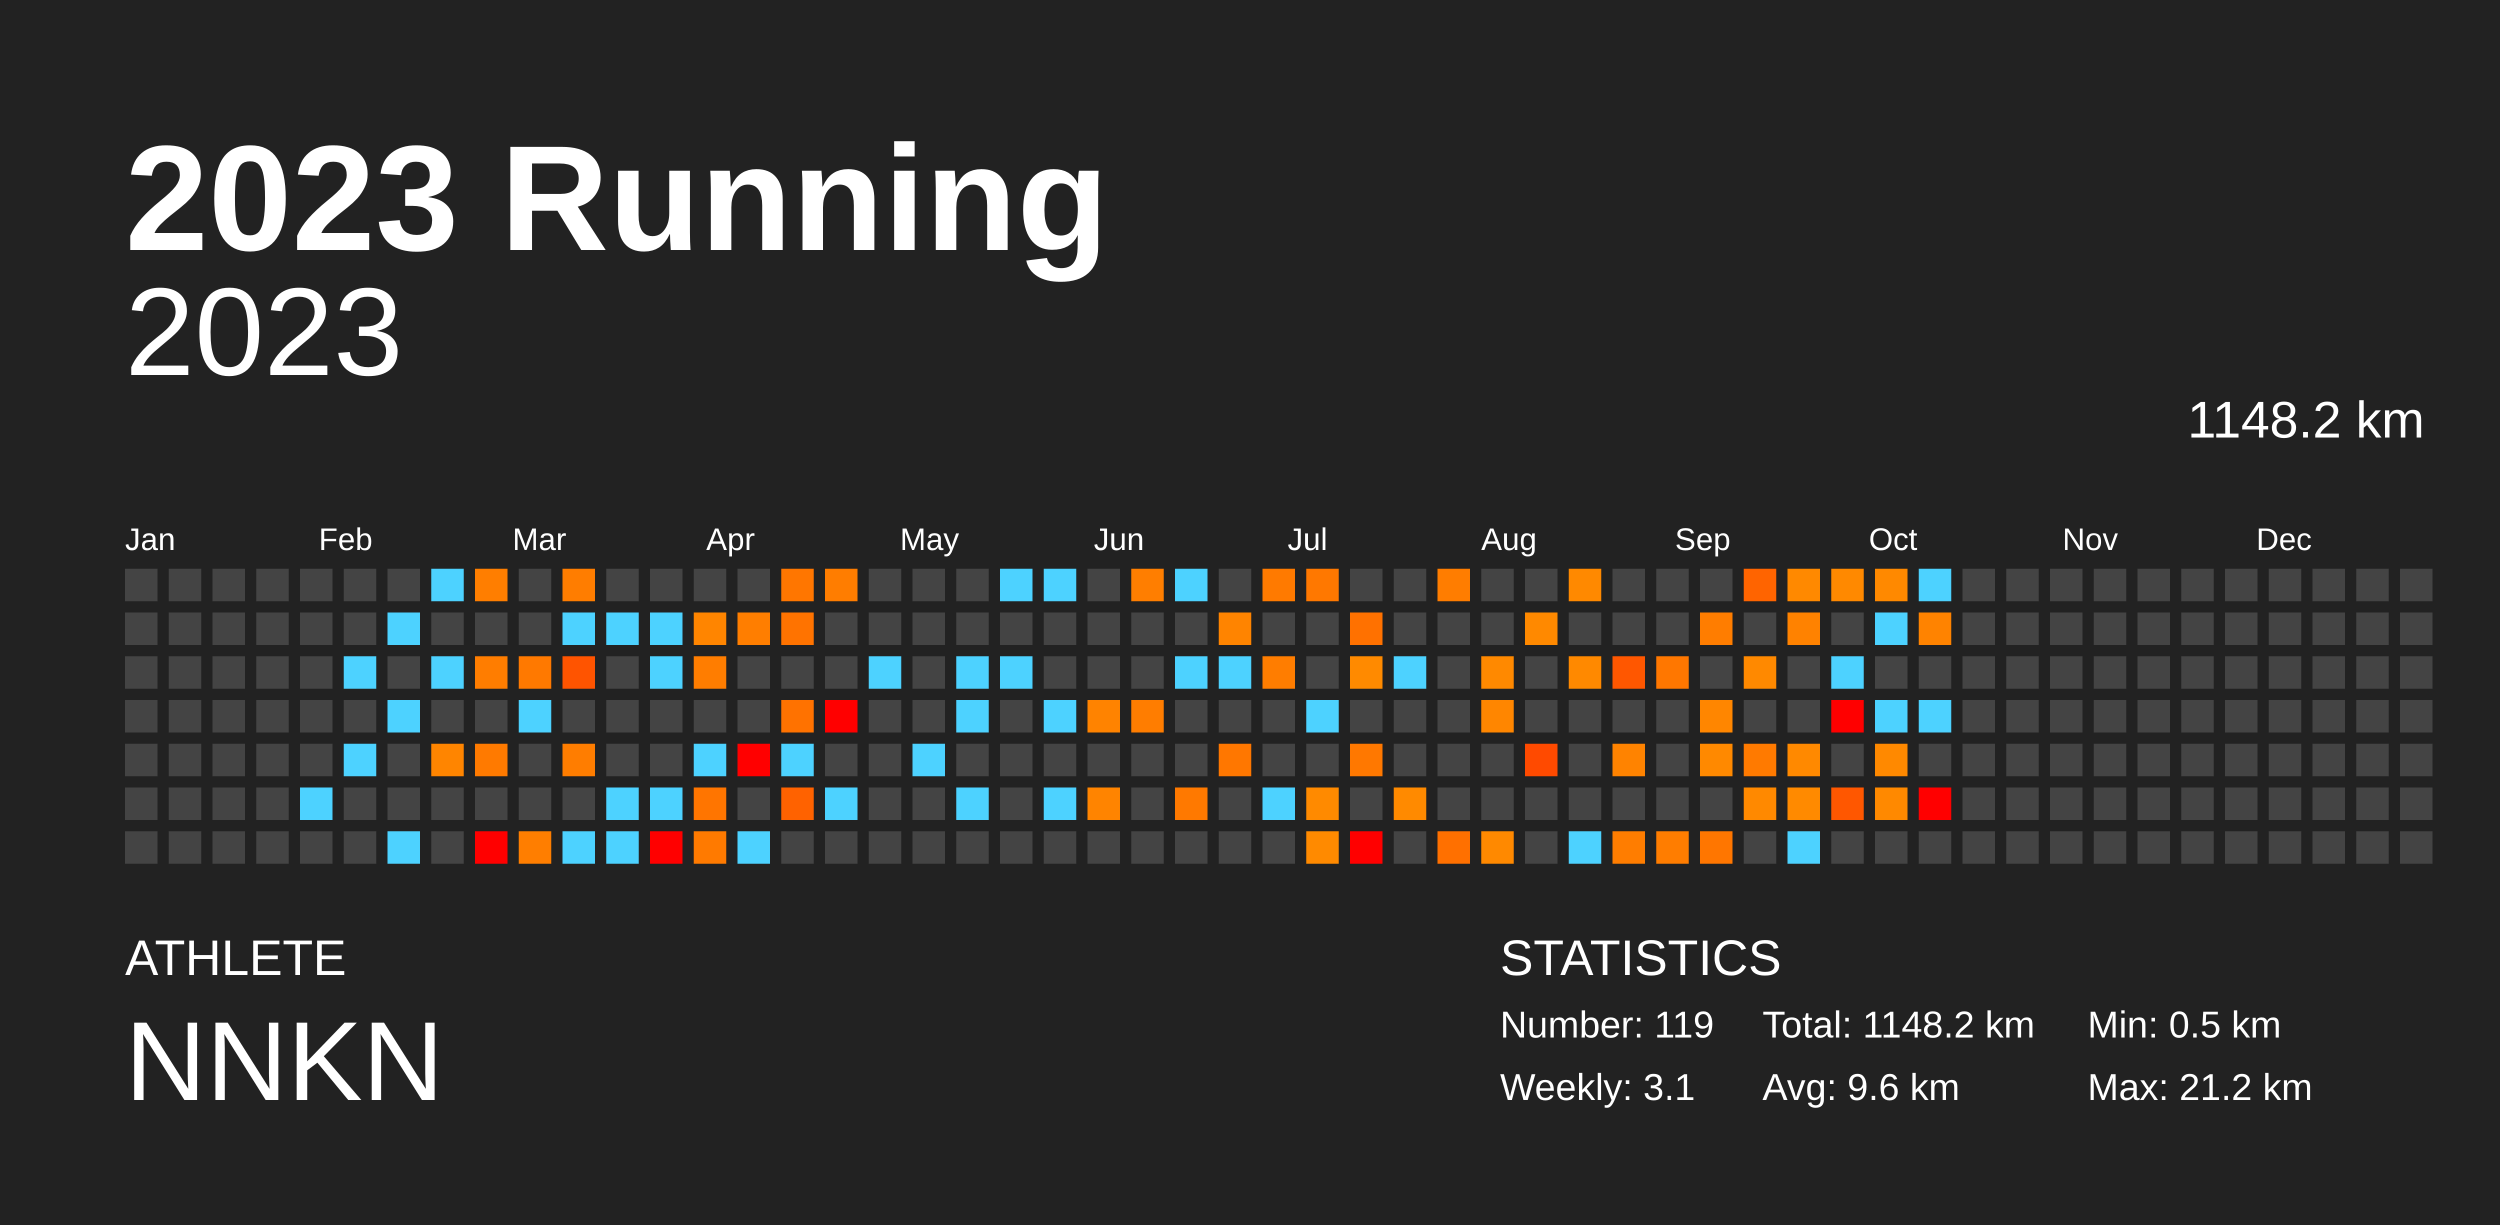
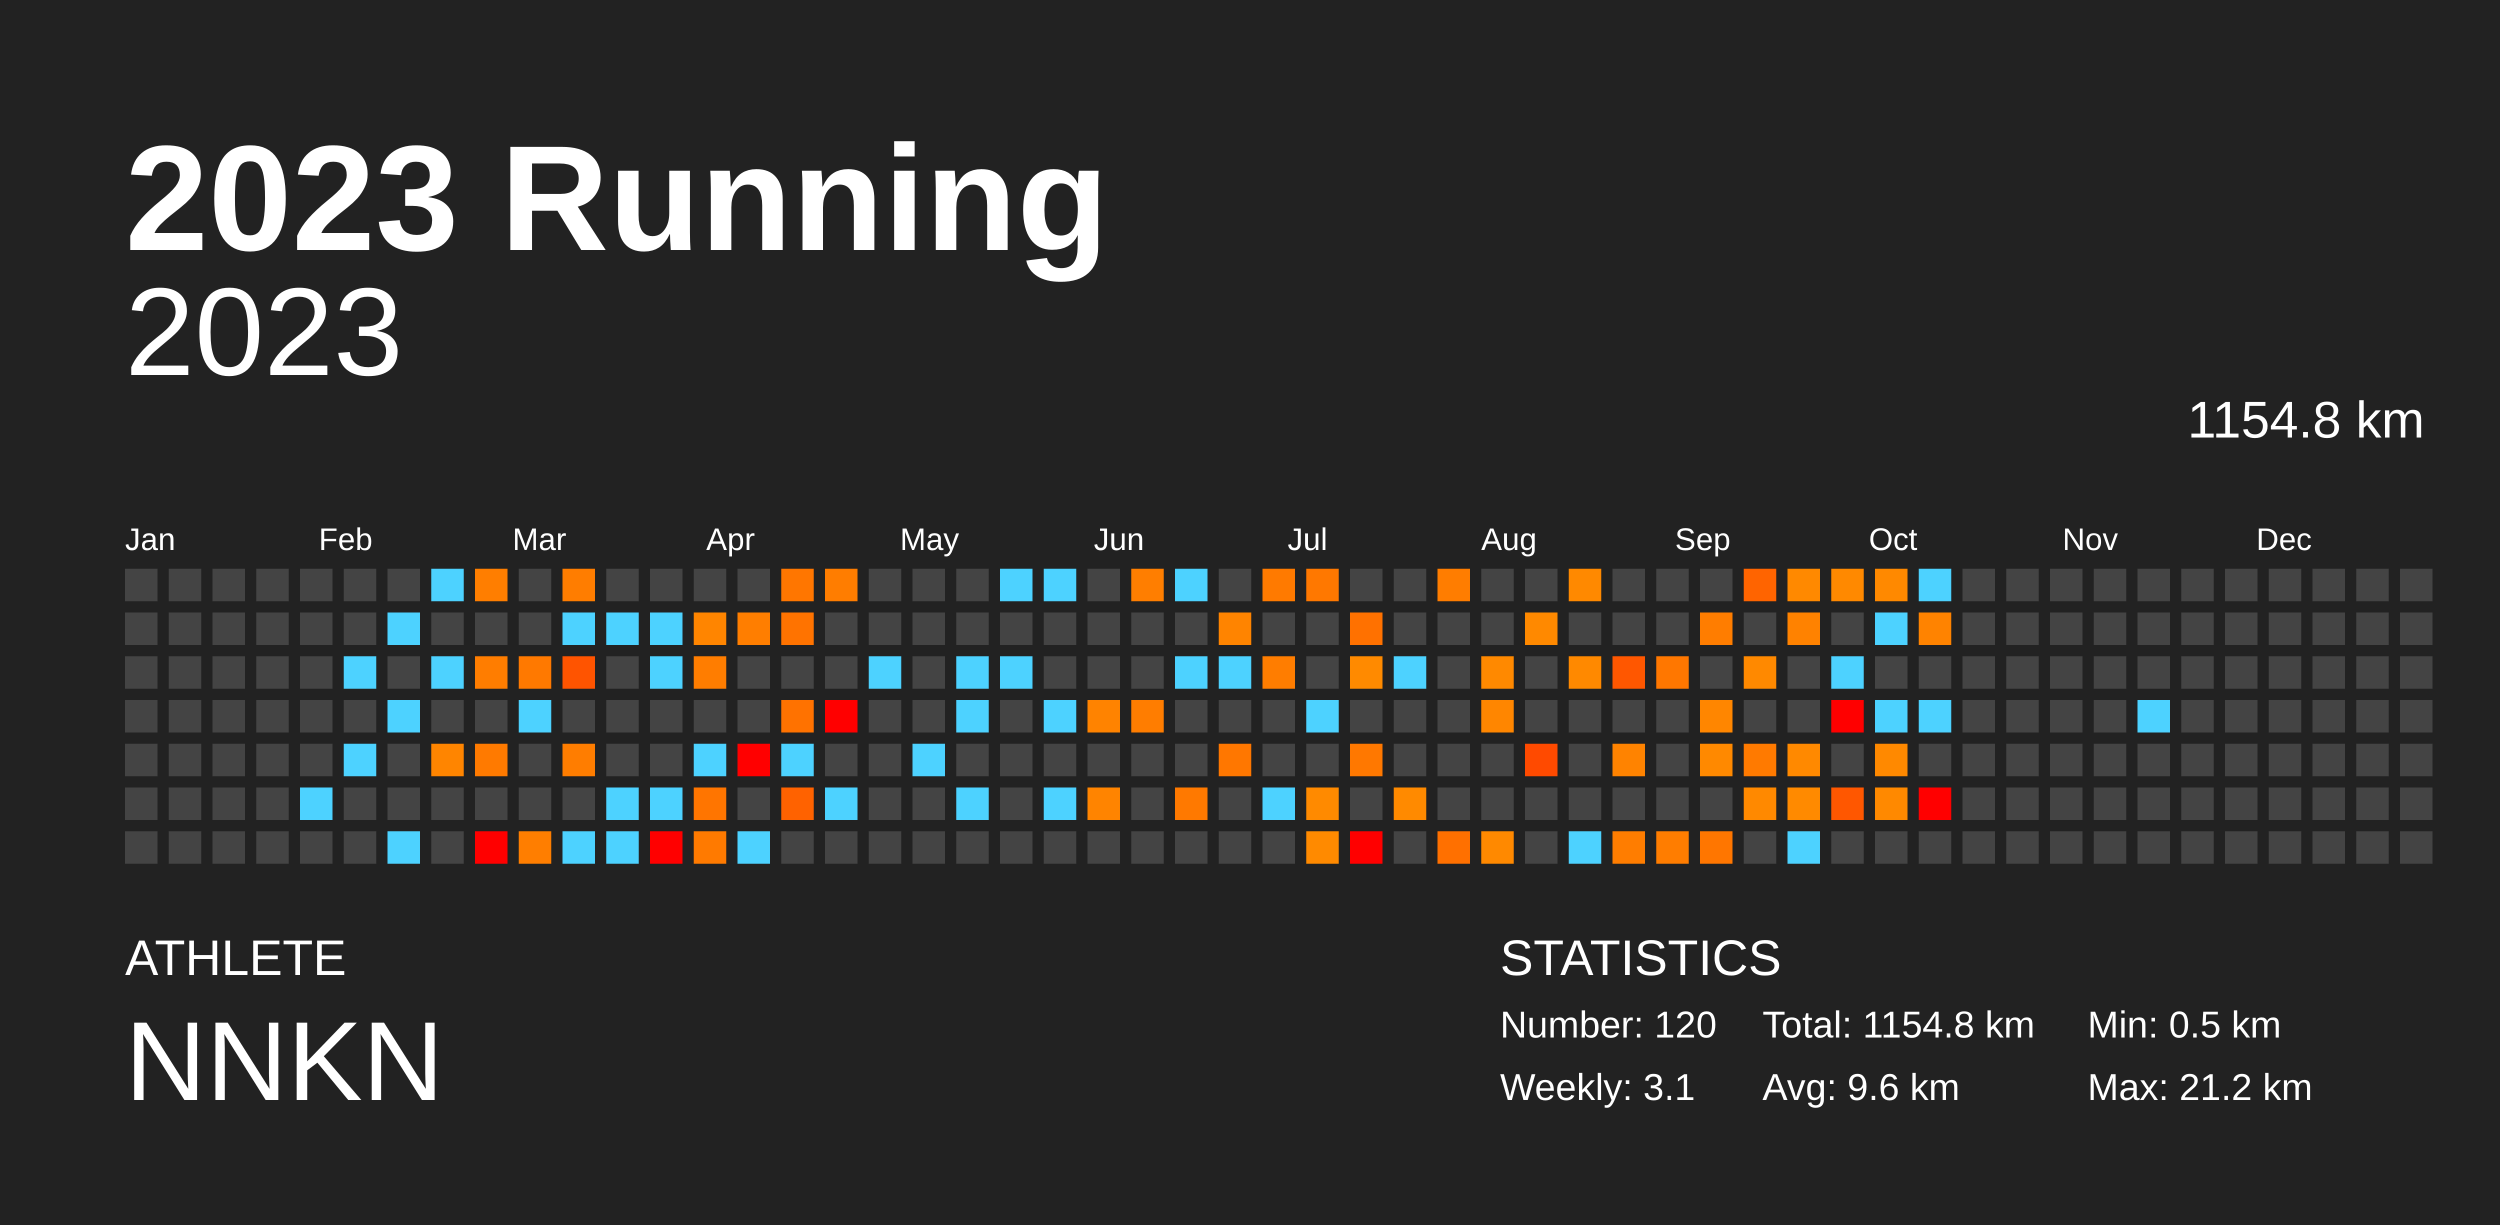
<svg xmlns="http://www.w3.org/2000/svg" baseProfile="full" height="98mm" version="1.1" viewBox="0,0,200,98" width="200mm">
  <defs />
  <rect fill="#222222" height="98" width="200" x="0" y="0" />
  <text fill="#FFFFFF" style="font-size:12px; font-family:Arial; font-weight:bold;" x="10" y="20">2023 Running</text>
  <text fill="#FFFFFF" style="font-size:4px; font-family:Arial" x="10" y="78">ATHLETE</text>
  <text fill="#FFFFFF" style="font-size:9px; font-family:Arial" x="10" y="88">NNKN</text>
  <text fill="#FFFFFF" style="font-size:4px; font-family:Arial" x="120" y="78">STATISTICS</text>
-   <text fill="#FFFFFF" style="font-size:3px; font-family:Arial" x="120" y="83">Number: 119</text>
+   <text fill="#FFFFFF" style="font-size:3px; font-family:Arial" x="120" y="83">Number: 120</text>
  <text fill="#FFFFFF" style="font-size:3px; font-family:Arial" x="120" y="88">Weekly: 3.1</text>
-   <text fill="#FFFFFF" style="font-size:3px; font-family:Arial" x="141" y="83">Total: 1148.2 km</text>
+   <text fill="#FFFFFF" style="font-size:3px; font-family:Arial" x="141" y="83">Total: 1154.8 km</text>
  <text fill="#FFFFFF" style="font-size:3px; font-family:Arial" x="141" y="88">Avg: 9.6 km</text>
  <text fill="#FFFFFF" style="font-size:3px; font-family:Arial" x="167" y="83">Min: 0.5 km</text>
  <text fill="#FFFFFF" style="font-size:3px; font-family:Arial" x="167" y="88">Max: 21.2 km</text>
  <text alignment-baseline="hanging" fill="#FFFFFF" style="font-size:10.0px; font-family:Arial;" x="10" y="30">2023</text>
-   <text alignment-baseline="hanging" fill="#FFFFFF" style="font-size:4.125px; font-family:Arial;" x="175" y="35">1148.2 km</text>
+   <text alignment-baseline="hanging" fill="#FFFFFF" style="font-size:4.125px; font-family:Arial;" x="175" y="35">1154.8 km</text>
  <text fill="#FFFFFF" style="font-size:2.5px; font-family:Arial" x="10.0" y="44">Jan</text>
  <text fill="#FFFFFF" style="font-size:2.5px; font-family:Arial" x="25.5" y="44">Feb</text>
  <text fill="#FFFFFF" style="font-size:2.5px; font-family:Arial" x="41.0" y="44">Mar</text>
  <text fill="#FFFFFF" style="font-size:2.5px; font-family:Arial" x="56.5" y="44">Apr</text>
  <text fill="#FFFFFF" style="font-size:2.5px; font-family:Arial" x="72.0" y="44">May</text>
  <text fill="#FFFFFF" style="font-size:2.5px; font-family:Arial" x="87.5" y="44">Jun</text>
  <text fill="#FFFFFF" style="font-size:2.5px; font-family:Arial" x="103.0" y="44">Jul</text>
  <text fill="#FFFFFF" style="font-size:2.5px; font-family:Arial" x="118.5" y="44">Aug</text>
  <text fill="#FFFFFF" style="font-size:2.5px; font-family:Arial" x="134.0" y="44">Sep</text>
  <text fill="#FFFFFF" style="font-size:2.5px; font-family:Arial" x="149.5" y="44">Oct</text>
  <text fill="#FFFFFF" style="font-size:2.5px; font-family:Arial" x="165.0" y="44">Nov</text>
  <text fill="#FFFFFF" style="font-size:2.5px; font-family:Arial" x="180.5" y="44">Dec</text>
  <rect fill="#444444" height="2.6" width="2.6" x="10.0" y="45.5" />
  <rect fill="#444444" height="2.6" width="2.6" x="10.0" y="49.0" />
  <rect fill="#444444" height="2.6" width="2.6" x="10.0" y="52.5" />
  <rect fill="#444444" height="2.6" width="2.6" x="10.0" y="56.0" />
  <rect fill="#444444" height="2.6" width="2.6" x="10.0" y="59.5" />
  <rect fill="#444444" height="2.6" width="2.6" x="10.0" y="63.0" />
  <rect fill="#444444" height="2.6" width="2.6" x="10.0" y="66.5" />
  <rect fill="#444444" height="2.6" width="2.6" x="13.5" y="45.5" />
  <rect fill="#444444" height="2.6" width="2.6" x="13.5" y="49.0" />
  <rect fill="#444444" height="2.6" width="2.6" x="13.5" y="52.5" />
  <rect fill="#444444" height="2.6" width="2.6" x="13.5" y="56.0" />
  <rect fill="#444444" height="2.6" width="2.6" x="13.5" y="59.5" />
  <rect fill="#444444" height="2.6" width="2.6" x="13.5" y="63.0" />
  <rect fill="#444444" height="2.6" width="2.6" x="13.5" y="66.5" />
  <rect fill="#444444" height="2.6" width="2.6" x="17.0" y="45.5" />
  <rect fill="#444444" height="2.6" width="2.6" x="17.0" y="49.0" />
  <rect fill="#444444" height="2.6" width="2.6" x="17.0" y="52.5" />
  <rect fill="#444444" height="2.6" width="2.6" x="17.0" y="56.0" />
  <rect fill="#444444" height="2.6" width="2.6" x="17.0" y="59.5" />
  <rect fill="#444444" height="2.6" width="2.6" x="17.0" y="63.0" />
  <rect fill="#444444" height="2.6" width="2.6" x="17.0" y="66.5" />
  <rect fill="#444444" height="2.6" width="2.6" x="20.5" y="45.5" />
  <rect fill="#444444" height="2.6" width="2.6" x="20.5" y="49.0" />
  <rect fill="#444444" height="2.6" width="2.6" x="20.5" y="52.5" />
  <rect fill="#444444" height="2.6" width="2.6" x="20.5" y="56.0" />
  <rect fill="#444444" height="2.6" width="2.6" x="20.5" y="59.5" />
  <rect fill="#444444" height="2.6" width="2.6" x="20.5" y="63.0" />
  <rect fill="#444444" height="2.6" width="2.6" x="20.5" y="66.5" />
  <rect fill="#444444" height="2.6" width="2.6" x="24.0" y="45.5" />
  <rect fill="#444444" height="2.6" width="2.6" x="24.0" y="49.0" />
  <rect fill="#444444" height="2.6" width="2.6" x="24.0" y="52.5" />
  <rect fill="#444444" height="2.6" width="2.6" x="24.0" y="56.0" />
  <rect fill="#444444" height="2.6" width="2.6" x="24.0" y="59.5" />
  <rect fill="#4dd2ff" height="2.6" width="2.6" x="24.0" y="63.0" />
  <rect fill="#444444" height="2.6" width="2.6" x="24.0" y="66.5" />
  <rect fill="#444444" height="2.6" width="2.6" x="27.5" y="45.5" />
  <rect fill="#444444" height="2.6" width="2.6" x="27.5" y="49.0" />
  <rect fill="#4dd2ff" height="2.6" width="2.6" x="27.5" y="52.5" />
  <rect fill="#444444" height="2.6" width="2.6" x="27.5" y="56.0" />
  <rect fill="#4dd2ff" height="2.6" width="2.6" x="27.5" y="59.5" />
  <rect fill="#444444" height="2.6" width="2.6" x="27.5" y="63.0" />
  <rect fill="#444444" height="2.6" width="2.6" x="27.5" y="66.5" />
  <rect fill="#444444" height="2.6" width="2.6" x="31.0" y="45.5" />
  <rect fill="#4dd2ff" height="2.6" width="2.6" x="31.0" y="49.0" />
  <rect fill="#444444" height="2.6" width="2.6" x="31.0" y="52.5" />
  <rect fill="#4dd2ff" height="2.6" width="2.6" x="31.0" y="56.0" />
  <rect fill="#444444" height="2.6" width="2.6" x="31.0" y="59.5" />
  <rect fill="#444444" height="2.6" width="2.6" x="31.0" y="63.0" />
  <rect fill="#4dd2ff" height="2.6" width="2.6" x="31.0" y="66.5" />
  <rect fill="#4dd2ff" height="2.6" width="2.6" x="34.5" y="45.5" />
  <rect fill="#444444" height="2.6" width="2.6" x="34.5" y="49.0" />
  <rect fill="#4dd2ff" height="2.6" width="2.6" x="34.5" y="52.5" />
  <rect fill="#444444" height="2.6" width="2.6" x="34.5" y="56.0" />
  <rect fill="#ff8500" height="2.6" width="2.6" x="34.5" y="59.5" />
  <rect fill="#444444" height="2.6" width="2.6" x="34.5" y="63.0" />
  <rect fill="#444444" height="2.6" width="2.6" x="34.5" y="66.5" />
  <rect fill="#ff7e00" height="2.6" width="2.6" x="38.0" y="45.5" />
  <rect fill="#444444" height="2.6" width="2.6" x="38.0" y="49.0" />
  <rect fill="#ff7d00" height="2.6" width="2.6" x="38.0" y="52.5" />
  <rect fill="#444444" height="2.6" width="2.6" x="38.0" y="56.0" />
  <rect fill="#ff7a00" height="2.6" width="2.6" x="38.0" y="59.5" />
  <rect fill="#444444" height="2.6" width="2.6" x="38.0" y="63.0" />
  <rect fill="red" height="2.6" width="2.6" x="38.0" y="66.5" />
  <rect fill="#444444" height="2.6" width="2.6" x="41.5" y="45.5" />
  <rect fill="#444444" height="2.6" width="2.6" x="41.5" y="49.0" />
  <rect fill="#ff7900" height="2.6" width="2.6" x="41.5" y="52.5" />
  <rect fill="#4dd2ff" height="2.6" width="2.6" x="41.5" y="56.0" />
  <rect fill="#444444" height="2.6" width="2.6" x="41.5" y="59.5" />
  <rect fill="#444444" height="2.6" width="2.6" x="41.5" y="63.0" />
  <rect fill="#ff7e00" height="2.6" width="2.6" x="41.5" y="66.5" />
  <rect fill="#ff7d00" height="2.6" width="2.6" x="45.0" y="45.5" />
  <rect fill="#4dd2ff" height="2.6" width="2.6" x="45.0" y="49.0" />
  <rect fill="#ff5400" height="2.6" width="2.6" x="45.0" y="52.5" />
  <rect fill="#444444" height="2.6" width="2.6" x="45.0" y="56.0" />
  <rect fill="#ff7d00" height="2.6" width="2.6" x="45.0" y="59.5" />
  <rect fill="#444444" height="2.6" width="2.6" x="45.0" y="63.0" />
  <rect fill="#4dd2ff" height="2.6" width="2.6" x="45.0" y="66.5" />
  <rect fill="#444444" height="2.6" width="2.6" x="48.5" y="45.5" />
  <rect fill="#4dd2ff" height="2.6" width="2.6" x="48.5" y="49.0" />
  <rect fill="#444444" height="2.6" width="2.6" x="48.5" y="52.5" />
  <rect fill="#444444" height="2.6" width="2.6" x="48.5" y="56.0" />
  <rect fill="#444444" height="2.6" width="2.6" x="48.5" y="59.5" />
  <rect fill="#4dd2ff" height="2.6" width="2.6" x="48.5" y="63.0" />
  <rect fill="#4dd2ff" height="2.6" width="2.6" x="48.5" y="66.5" />
  <rect fill="#444444" height="2.6" width="2.6" x="52.0" y="45.5" />
  <rect fill="#4dd2ff" height="2.6" width="2.6" x="52.0" y="49.0" />
  <rect fill="#4dd2ff" height="2.6" width="2.6" x="52.0" y="52.5" />
  <rect fill="#444444" height="2.6" width="2.6" x="52.0" y="56.0" />
  <rect fill="#444444" height="2.6" width="2.6" x="52.0" y="59.5" />
  <rect fill="#4dd2ff" height="2.6" width="2.6" x="52.0" y="63.0" />
  <rect fill="red" height="2.6" width="2.6" x="52.0" y="66.5" />
  <rect fill="#444444" height="2.6" width="2.6" x="55.5" y="45.5" />
  <rect fill="#ff8500" height="2.6" width="2.6" x="55.5" y="49.0" />
  <rect fill="#ff7d00" height="2.6" width="2.6" x="55.5" y="52.5" />
  <rect fill="#444444" height="2.6" width="2.6" x="55.5" y="56.0" />
  <rect fill="#4dd2ff" height="2.6" width="2.6" x="55.5" y="59.5" />
  <rect fill="#ff7500" height="2.6" width="2.6" x="55.5" y="63.0" />
  <rect fill="#ff7a00" height="2.6" width="2.6" x="55.5" y="66.5" />
  <rect fill="#444444" height="2.6" width="2.6" x="59.0" y="45.5" />
  <rect fill="#ff7e00" height="2.6" width="2.6" x="59.0" y="49.0" />
  <rect fill="#444444" height="2.6" width="2.6" x="59.0" y="52.5" />
  <rect fill="#444444" height="2.6" width="2.6" x="59.0" y="56.0" />
  <rect fill="red" height="2.6" width="2.6" x="59.0" y="59.5" />
  <rect fill="#444444" height="2.6" width="2.6" x="59.0" y="63.0" />
  <rect fill="#4dd2ff" height="2.6" width="2.6" x="59.0" y="66.5" />
  <rect fill="#ff7600" height="2.6" width="2.6" x="62.5" y="45.5" />
  <rect fill="#ff7300" height="2.6" width="2.6" x="62.5" y="49.0" />
  <rect fill="#444444" height="2.6" width="2.6" x="62.5" y="52.5" />
  <rect fill="#ff7200" height="2.6" width="2.6" x="62.5" y="56.0" />
  <rect fill="#4dd2ff" height="2.6" width="2.6" x="62.5" y="59.5" />
  <rect fill="#ff6200" height="2.6" width="2.6" x="62.5" y="63.0" />
  <rect fill="#444444" height="2.6" width="2.6" x="62.5" y="66.5" />
  <rect fill="#ff7d00" height="2.6" width="2.6" x="66.0" y="45.5" />
  <rect fill="#444444" height="2.6" width="2.6" x="66.0" y="49.0" />
  <rect fill="#444444" height="2.6" width="2.6" x="66.0" y="52.5" />
  <rect fill="red" height="2.6" width="2.6" x="66.0" y="56.0" />
  <rect fill="#444444" height="2.6" width="2.6" x="66.0" y="59.5" />
  <rect fill="#4dd2ff" height="2.6" width="2.6" x="66.0" y="63.0" />
  <rect fill="#444444" height="2.6" width="2.6" x="66.0" y="66.5" />
  <rect fill="#444444" height="2.6" width="2.6" x="69.5" y="45.5" />
  <rect fill="#444444" height="2.6" width="2.6" x="69.5" y="49.0" />
  <rect fill="#4dd2ff" height="2.6" width="2.6" x="69.5" y="52.5" />
  <rect fill="#444444" height="2.6" width="2.6" x="69.5" y="56.0" />
  <rect fill="#444444" height="2.6" width="2.6" x="69.5" y="59.5" />
  <rect fill="#444444" height="2.6" width="2.6" x="69.5" y="63.0" />
  <rect fill="#444444" height="2.6" width="2.6" x="69.5" y="66.5" />
  <rect fill="#444444" height="2.6" width="2.6" x="73.0" y="45.5" />
  <rect fill="#444444" height="2.6" width="2.6" x="73.0" y="49.0" />
  <rect fill="#444444" height="2.6" width="2.6" x="73.0" y="52.5" />
  <rect fill="#444444" height="2.6" width="2.6" x="73.0" y="56.0" />
  <rect fill="#4dd2ff" height="2.6" width="2.6" x="73.0" y="59.5" />
  <rect fill="#444444" height="2.6" width="2.6" x="73.0" y="63.0" />
  <rect fill="#444444" height="2.6" width="2.6" x="73.0" y="66.5" />
  <rect fill="#444444" height="2.6" width="2.6" x="76.5" y="45.5" />
  <rect fill="#444444" height="2.6" width="2.6" x="76.5" y="49.0" />
  <rect fill="#4dd2ff" height="2.6" width="2.6" x="76.5" y="52.5" />
  <rect fill="#4dd2ff" height="2.6" width="2.6" x="76.5" y="56.0" />
  <rect fill="#444444" height="2.6" width="2.6" x="76.5" y="59.5" />
  <rect fill="#4dd2ff" height="2.6" width="2.6" x="76.5" y="63.0" />
  <rect fill="#444444" height="2.6" width="2.6" x="76.5" y="66.5" />
  <rect fill="#4dd2ff" height="2.6" width="2.6" x="80.0" y="45.5" />
  <rect fill="#444444" height="2.6" width="2.6" x="80.0" y="49.0" />
  <rect fill="#4dd2ff" height="2.6" width="2.6" x="80.0" y="52.5" />
  <rect fill="#444444" height="2.6" width="2.6" x="80.0" y="56.0" />
  <rect fill="#444444" height="2.6" width="2.6" x="80.0" y="59.5" />
  <rect fill="#444444" height="2.6" width="2.6" x="80.0" y="63.0" />
  <rect fill="#444444" height="2.6" width="2.6" x="80.0" y="66.5" />
  <rect fill="#4dd2ff" height="2.6" width="2.6" x="83.5" y="45.5" />
  <rect fill="#444444" height="2.6" width="2.6" x="83.5" y="49.0" />
  <rect fill="#444444" height="2.6" width="2.6" x="83.5" y="52.5" />
  <rect fill="#4dd2ff" height="2.6" width="2.6" x="83.5" y="56.0" />
  <rect fill="#444444" height="2.6" width="2.6" x="83.5" y="59.5" />
  <rect fill="#4dd2ff" height="2.6" width="2.6" x="83.5" y="63.0" />
  <rect fill="#444444" height="2.6" width="2.6" x="83.5" y="66.5" />
  <rect fill="#444444" height="2.6" width="2.6" x="87.0" y="45.5" />
  <rect fill="#444444" height="2.6" width="2.6" x="87.0" y="49.0" />
  <rect fill="#444444" height="2.6" width="2.6" x="87.0" y="52.5" />
  <rect fill="#ff8300" height="2.6" width="2.6" x="87.0" y="56.0" />
  <rect fill="#444444" height="2.6" width="2.6" x="87.0" y="59.5" />
  <rect fill="#ff8400" height="2.6" width="2.6" x="87.0" y="63.0" />
  <rect fill="#444444" height="2.6" width="2.6" x="87.0" y="66.5" />
  <rect fill="#ff7e00" height="2.6" width="2.6" x="90.5" y="45.5" />
  <rect fill="#444444" height="2.6" width="2.6" x="90.5" y="49.0" />
  <rect fill="#444444" height="2.6" width="2.6" x="90.5" y="52.5" />
  <rect fill="#ff7d00" height="2.6" width="2.6" x="90.5" y="56.0" />
  <rect fill="#444444" height="2.6" width="2.6" x="90.5" y="59.5" />
  <rect fill="#444444" height="2.6" width="2.6" x="90.5" y="63.0" />
  <rect fill="#444444" height="2.6" width="2.6" x="90.5" y="66.5" />
  <rect fill="#4dd2ff" height="2.6" width="2.6" x="94.0" y="45.5" />
  <rect fill="#444444" height="2.6" width="2.6" x="94.0" y="49.0" />
  <rect fill="#4dd2ff" height="2.6" width="2.6" x="94.0" y="52.5" />
  <rect fill="#444444" height="2.6" width="2.6" x="94.0" y="56.0" />
  <rect fill="#444444" height="2.6" width="2.6" x="94.0" y="59.5" />
  <rect fill="#ff7900" height="2.6" width="2.6" x="94.0" y="63.0" />
  <rect fill="#444444" height="2.6" width="2.6" x="94.0" y="66.5" />
  <rect fill="#444444" height="2.6" width="2.6" x="97.5" y="45.5" />
  <rect fill="#ff8400" height="2.6" width="2.6" x="97.5" y="49.0" />
  <rect fill="#4dd2ff" height="2.6" width="2.6" x="97.5" y="52.5" />
  <rect fill="#444444" height="2.6" width="2.6" x="97.5" y="56.0" />
  <rect fill="#ff7700" height="2.6" width="2.6" x="97.5" y="59.5" />
  <rect fill="#444444" height="2.6" width="2.6" x="97.5" y="63.0" />
  <rect fill="#444444" height="2.6" width="2.6" x="97.5" y="66.5" />
  <rect fill="#ff7a00" height="2.6" width="2.6" x="101.0" y="45.5" />
  <rect fill="#444444" height="2.6" width="2.6" x="101.0" y="49.0" />
  <rect fill="#ff7d00" height="2.6" width="2.6" x="101.0" y="52.5" />
  <rect fill="#444444" height="2.6" width="2.6" x="101.0" y="56.0" />
  <rect fill="#444444" height="2.6" width="2.6" x="101.0" y="59.5" />
  <rect fill="#4dd2ff" height="2.6" width="2.6" x="101.0" y="63.0" />
  <rect fill="#444444" height="2.6" width="2.6" x="101.0" y="66.5" />
  <rect fill="#ff7800" height="2.6" width="2.6" x="104.5" y="45.5" />
  <rect fill="#444444" height="2.6" width="2.6" x="104.5" y="49.0" />
  <rect fill="#444444" height="2.6" width="2.6" x="104.5" y="52.5" />
  <rect fill="#4dd2ff" height="2.6" width="2.6" x="104.5" y="56.0" />
  <rect fill="#444444" height="2.6" width="2.6" x="104.5" y="59.5" />
  <rect fill="#ff8a00" height="2.6" width="2.6" x="104.5" y="63.0" />
  <rect fill="#ff8a00" height="2.6" width="2.6" x="104.5" y="66.5" />
  <rect fill="#444444" height="2.6" width="2.6" x="108.0" y="45.5" />
  <rect fill="#ff7100" height="2.6" width="2.6" x="108.0" y="49.0" />
  <rect fill="#ff8a00" height="2.6" width="2.6" x="108.0" y="52.5" />
  <rect fill="#444444" height="2.6" width="2.6" x="108.0" y="56.0" />
  <rect fill="#ff7800" height="2.6" width="2.6" x="108.0" y="59.5" />
  <rect fill="#444444" height="2.6" width="2.6" x="108.0" y="63.0" />
  <rect fill="red" height="2.6" width="2.6" x="108.0" y="66.5" />
  <rect fill="#444444" height="2.6" width="2.6" x="111.5" y="45.5" />
  <rect fill="#444444" height="2.6" width="2.6" x="111.5" y="49.0" />
  <rect fill="#4dd2ff" height="2.6" width="2.6" x="111.5" y="52.5" />
  <rect fill="#444444" height="2.6" width="2.6" x="111.5" y="56.0" />
  <rect fill="#444444" height="2.6" width="2.6" x="111.5" y="59.5" />
  <rect fill="#ff8a00" height="2.6" width="2.6" x="111.5" y="63.0" />
  <rect fill="#444444" height="2.6" width="2.6" x="111.5" y="66.5" />
  <rect fill="#ff7d00" height="2.6" width="2.6" x="115.0" y="45.5" />
  <rect fill="#444444" height="2.6" width="2.6" x="115.0" y="49.0" />
  <rect fill="#444444" height="2.6" width="2.6" x="115.0" y="52.5" />
  <rect fill="#444444" height="2.6" width="2.6" x="115.0" y="56.0" />
  <rect fill="#444444" height="2.6" width="2.6" x="115.0" y="59.5" />
  <rect fill="#444444" height="2.6" width="2.6" x="115.0" y="63.0" />
  <rect fill="#ff7000" height="2.6" width="2.6" x="115.0" y="66.5" />
  <rect fill="#444444" height="2.6" width="2.6" x="118.5" y="45.5" />
  <rect fill="#444444" height="2.6" width="2.6" x="118.5" y="49.0" />
  <rect fill="#ff8900" height="2.6" width="2.6" x="118.5" y="52.5" />
  <rect fill="#ff8600" height="2.6" width="2.6" x="118.5" y="56.0" />
  <rect fill="#444444" height="2.6" width="2.6" x="118.5" y="59.5" />
  <rect fill="#444444" height="2.6" width="2.6" x="118.5" y="63.0" />
  <rect fill="#ff8900" height="2.6" width="2.6" x="118.5" y="66.5" />
  <rect fill="#444444" height="2.6" width="2.6" x="122.0" y="45.5" />
  <rect fill="#ff8900" height="2.6" width="2.6" x="122.0" y="49.0" />
  <rect fill="#444444" height="2.6" width="2.6" x="122.0" y="52.5" />
  <rect fill="#444444" height="2.6" width="2.6" x="122.0" y="56.0" />
  <rect fill="#ff4a00" height="2.6" width="2.6" x="122.0" y="59.5" />
  <rect fill="#444444" height="2.6" width="2.6" x="122.0" y="63.0" />
  <rect fill="#444444" height="2.6" width="2.6" x="122.0" y="66.5" />
  <rect fill="#ff8900" height="2.6" width="2.6" x="125.5" y="45.5" />
  <rect fill="#444444" height="2.6" width="2.6" x="125.5" y="49.0" />
  <rect fill="#ff8900" height="2.6" width="2.6" x="125.5" y="52.5" />
  <rect fill="#444444" height="2.6" width="2.6" x="125.5" y="56.0" />
  <rect fill="#444444" height="2.6" width="2.6" x="125.5" y="59.5" />
  <rect fill="#444444" height="2.6" width="2.6" x="125.5" y="63.0" />
  <rect fill="#4dd2ff" height="2.6" width="2.6" x="125.5" y="66.5" />
  <rect fill="#444444" height="2.6" width="2.6" x="129.0" y="45.5" />
  <rect fill="#444444" height="2.6" width="2.6" x="129.0" y="49.0" />
  <rect fill="#ff5700" height="2.6" width="2.6" x="129.0" y="52.5" />
  <rect fill="#444444" height="2.6" width="2.6" x="129.0" y="56.0" />
  <rect fill="#ff8300" height="2.6" width="2.6" x="129.0" y="59.5" />
  <rect fill="#444444" height="2.6" width="2.6" x="129.0" y="63.0" />
  <rect fill="#ff7d00" height="2.6" width="2.6" x="129.0" y="66.5" />
  <rect fill="#444444" height="2.6" width="2.6" x="132.5" y="45.5" />
  <rect fill="#444444" height="2.6" width="2.6" x="132.5" y="49.0" />
  <rect fill="#ff7700" height="2.6" width="2.6" x="132.5" y="52.5" />
  <rect fill="#444444" height="2.6" width="2.6" x="132.5" y="56.0" />
  <rect fill="#444444" height="2.6" width="2.6" x="132.5" y="59.5" />
  <rect fill="#444444" height="2.6" width="2.6" x="132.5" y="63.0" />
  <rect fill="#ff7d00" height="2.6" width="2.6" x="132.5" y="66.5" />
  <rect fill="#444444" height="2.6" width="2.6" x="136.0" y="45.5" />
  <rect fill="#ff7d00" height="2.6" width="2.6" x="136.0" y="49.0" />
  <rect fill="#444444" height="2.6" width="2.6" x="136.0" y="52.5" />
  <rect fill="#ff8600" height="2.6" width="2.6" x="136.0" y="56.0" />
  <rect fill="#ff8900" height="2.6" width="2.6" x="136.0" y="59.5" />
  <rect fill="#444444" height="2.6" width="2.6" x="136.0" y="63.0" />
  <rect fill="#ff7600" height="2.6" width="2.6" x="136.0" y="66.5" />
  <rect fill="#ff6400" height="2.6" width="2.6" x="139.5" y="45.5" />
  <rect fill="#444444" height="2.6" width="2.6" x="139.5" y="49.0" />
  <rect fill="#ff8900" height="2.6" width="2.6" x="139.5" y="52.5" />
  <rect fill="#444444" height="2.6" width="2.6" x="139.5" y="56.0" />
  <rect fill="#ff7a00" height="2.6" width="2.6" x="139.5" y="59.5" />
  <rect fill="#ff8900" height="2.6" width="2.6" x="139.5" y="63.0" />
  <rect fill="#444444" height="2.6" width="2.6" x="139.5" y="66.5" />
  <rect fill="#ff8900" height="2.6" width="2.6" x="143.0" y="45.5" />
  <rect fill="#ff8200" height="2.6" width="2.6" x="143.0" y="49.0" />
  <rect fill="#444444" height="2.6" width="2.6" x="143.0" y="52.5" />
  <rect fill="#444444" height="2.6" width="2.6" x="143.0" y="56.0" />
  <rect fill="#ff8900" height="2.6" width="2.6" x="143.0" y="59.5" />
  <rect fill="#ff8a00" height="2.6" width="2.6" x="143.0" y="63.0" />
  <rect fill="#4dd2ff" height="2.6" width="2.6" x="143.0" y="66.5" />
  <rect fill="#ff8900" height="2.6" width="2.6" x="146.5" y="45.5" />
  <rect fill="#444444" height="2.6" width="2.6" x="146.5" y="49.0" />
  <rect fill="#4dd2ff" height="2.6" width="2.6" x="146.5" y="52.5" />
  <rect fill="red" height="2.6" width="2.6" x="146.5" y="56.0" />
  <rect fill="#444444" height="2.6" width="2.6" x="146.5" y="59.5" />
  <rect fill="#ff5700" height="2.6" width="2.6" x="146.5" y="63.0" />
  <rect fill="#444444" height="2.6" width="2.6" x="146.5" y="66.5" />
  <rect fill="#ff8900" height="2.6" width="2.6" x="150.0" y="45.5" />
  <rect fill="#4dd2ff" height="2.6" width="2.6" x="150.0" y="49.0" />
  <rect fill="#444444" height="2.6" width="2.6" x="150.0" y="52.5" />
  <rect fill="#4dd2ff" height="2.6" width="2.6" x="150.0" y="56.0" />
  <rect fill="#ff8900" height="2.6" width="2.6" x="150.0" y="59.5" />
  <rect fill="#ff8900" height="2.6" width="2.6" x="150.0" y="63.0" />
  <rect fill="#444444" height="2.6" width="2.6" x="150.0" y="66.5" />
  <rect fill="#4dd2ff" height="2.6" width="2.6" x="153.5" y="45.5" />
  <rect fill="#ff8300" height="2.6" width="2.6" x="153.5" y="49.0" />
  <rect fill="#444444" height="2.6" width="2.6" x="153.5" y="52.5" />
  <rect fill="#4dd2ff" height="2.6" width="2.6" x="153.5" y="56.0" />
  <rect fill="#444444" height="2.6" width="2.6" x="153.5" y="59.5" />
  <rect fill="red" height="2.6" width="2.6" x="153.5" y="63.0" />
  <rect fill="#444444" height="2.6" width="2.6" x="153.5" y="66.5" />
  <rect fill="#444444" height="2.6" width="2.6" x="157.0" y="45.5" />
  <rect fill="#444444" height="2.6" width="2.6" x="157.0" y="49.0" />
  <rect fill="#444444" height="2.6" width="2.6" x="157.0" y="52.5" />
  <rect fill="#444444" height="2.6" width="2.6" x="157.0" y="56.0" />
  <rect fill="#444444" height="2.6" width="2.6" x="157.0" y="59.5" />
  <rect fill="#444444" height="2.6" width="2.6" x="157.0" y="63.0" />
  <rect fill="#444444" height="2.6" width="2.6" x="157.0" y="66.5" />
  <rect fill="#444444" height="2.6" width="2.6" x="160.5" y="45.5" />
  <rect fill="#444444" height="2.6" width="2.6" x="160.5" y="49.0" />
  <rect fill="#444444" height="2.6" width="2.6" x="160.5" y="52.5" />
  <rect fill="#444444" height="2.6" width="2.6" x="160.5" y="56.0" />
  <rect fill="#444444" height="2.6" width="2.6" x="160.5" y="59.5" />
  <rect fill="#444444" height="2.6" width="2.6" x="160.5" y="63.0" />
  <rect fill="#444444" height="2.6" width="2.6" x="160.5" y="66.5" />
  <rect fill="#444444" height="2.6" width="2.6" x="164.0" y="45.5" />
  <rect fill="#444444" height="2.6" width="2.6" x="164.0" y="49.0" />
  <rect fill="#444444" height="2.6" width="2.6" x="164.0" y="52.5" />
  <rect fill="#444444" height="2.6" width="2.6" x="164.0" y="56.0" />
  <rect fill="#444444" height="2.6" width="2.6" x="164.0" y="59.5" />
  <rect fill="#444444" height="2.6" width="2.6" x="164.0" y="63.0" />
  <rect fill="#444444" height="2.6" width="2.6" x="164.0" y="66.5" />
  <rect fill="#444444" height="2.6" width="2.6" x="167.5" y="45.5" />
  <rect fill="#444444" height="2.6" width="2.6" x="167.5" y="49.0" />
  <rect fill="#444444" height="2.6" width="2.6" x="167.5" y="52.5" />
  <rect fill="#444444" height="2.6" width="2.6" x="167.5" y="56.0" />
  <rect fill="#444444" height="2.6" width="2.6" x="167.5" y="59.5" />
  <rect fill="#444444" height="2.6" width="2.6" x="167.5" y="63.0" />
  <rect fill="#444444" height="2.6" width="2.6" x="167.5" y="66.5" />
  <rect fill="#444444" height="2.6" width="2.6" x="171.0" y="45.5" />
  <rect fill="#444444" height="2.6" width="2.6" x="171.0" y="49.0" />
  <rect fill="#444444" height="2.6" width="2.6" x="171.0" y="52.5" />
-   <rect fill="#444444" height="2.6" width="2.6" x="171.0" y="56.0" />
+   <rect fill="#4dd2ff" height="2.6" width="2.6" x="171.0" y="56.0" />
  <rect fill="#444444" height="2.6" width="2.6" x="171.0" y="59.5" />
  <rect fill="#444444" height="2.6" width="2.6" x="171.0" y="63.0" />
  <rect fill="#444444" height="2.6" width="2.6" x="171.0" y="66.5" />
  <rect fill="#444444" height="2.6" width="2.6" x="174.5" y="45.5" />
  <rect fill="#444444" height="2.6" width="2.6" x="174.5" y="49.0" />
  <rect fill="#444444" height="2.6" width="2.6" x="174.5" y="52.5" />
  <rect fill="#444444" height="2.6" width="2.6" x="174.5" y="56.0" />
  <rect fill="#444444" height="2.6" width="2.6" x="174.5" y="59.5" />
  <rect fill="#444444" height="2.6" width="2.6" x="174.5" y="63.0" />
  <rect fill="#444444" height="2.6" width="2.6" x="174.5" y="66.5" />
  <rect fill="#444444" height="2.6" width="2.6" x="178.0" y="45.5" />
  <rect fill="#444444" height="2.6" width="2.6" x="178.0" y="49.0" />
  <rect fill="#444444" height="2.6" width="2.6" x="178.0" y="52.5" />
  <rect fill="#444444" height="2.6" width="2.6" x="178.0" y="56.0" />
  <rect fill="#444444" height="2.6" width="2.6" x="178.0" y="59.5" />
  <rect fill="#444444" height="2.6" width="2.6" x="178.0" y="63.0" />
  <rect fill="#444444" height="2.6" width="2.6" x="178.0" y="66.5" />
  <rect fill="#444444" height="2.6" width="2.6" x="181.5" y="45.5" />
  <rect fill="#444444" height="2.6" width="2.6" x="181.5" y="49.0" />
  <rect fill="#444444" height="2.6" width="2.6" x="181.5" y="52.5" />
  <rect fill="#444444" height="2.6" width="2.6" x="181.5" y="56.0" />
  <rect fill="#444444" height="2.6" width="2.6" x="181.5" y="59.5" />
  <rect fill="#444444" height="2.6" width="2.6" x="181.5" y="63.0" />
  <rect fill="#444444" height="2.6" width="2.6" x="181.5" y="66.5" />
  <rect fill="#444444" height="2.6" width="2.6" x="185.0" y="45.5" />
  <rect fill="#444444" height="2.6" width="2.6" x="185.0" y="49.0" />
  <rect fill="#444444" height="2.6" width="2.6" x="185.0" y="52.5" />
  <rect fill="#444444" height="2.6" width="2.6" x="185.0" y="56.0" />
  <rect fill="#444444" height="2.6" width="2.6" x="185.0" y="59.5" />
  <rect fill="#444444" height="2.6" width="2.6" x="185.0" y="63.0" />
  <rect fill="#444444" height="2.6" width="2.6" x="185.0" y="66.5" />
  <rect fill="#444444" height="2.6" width="2.6" x="188.5" y="45.5" />
  <rect fill="#444444" height="2.6" width="2.6" x="188.5" y="49.0" />
  <rect fill="#444444" height="2.6" width="2.6" x="188.5" y="52.5" />
  <rect fill="#444444" height="2.6" width="2.6" x="188.5" y="56.0" />
  <rect fill="#444444" height="2.6" width="2.6" x="188.5" y="59.5" />
  <rect fill="#444444" height="2.6" width="2.6" x="188.5" y="63.0" />
  <rect fill="#444444" height="2.6" width="2.6" x="188.5" y="66.5" />
  <rect fill="#444444" height="2.6" width="2.6" x="192.0" y="45.5" />
  <rect fill="#444444" height="2.6" width="2.6" x="192.0" y="49.0" />
  <rect fill="#444444" height="2.6" width="2.6" x="192.0" y="52.5" />
  <rect fill="#444444" height="2.6" width="2.6" x="192.0" y="56.0" />
  <rect fill="#444444" height="2.6" width="2.6" x="192.0" y="59.5" />
  <rect fill="#444444" height="2.6" width="2.6" x="192.0" y="63.0" />
  <rect fill="#444444" height="2.6" width="2.6" x="192.0" y="66.5" />
</svg>
